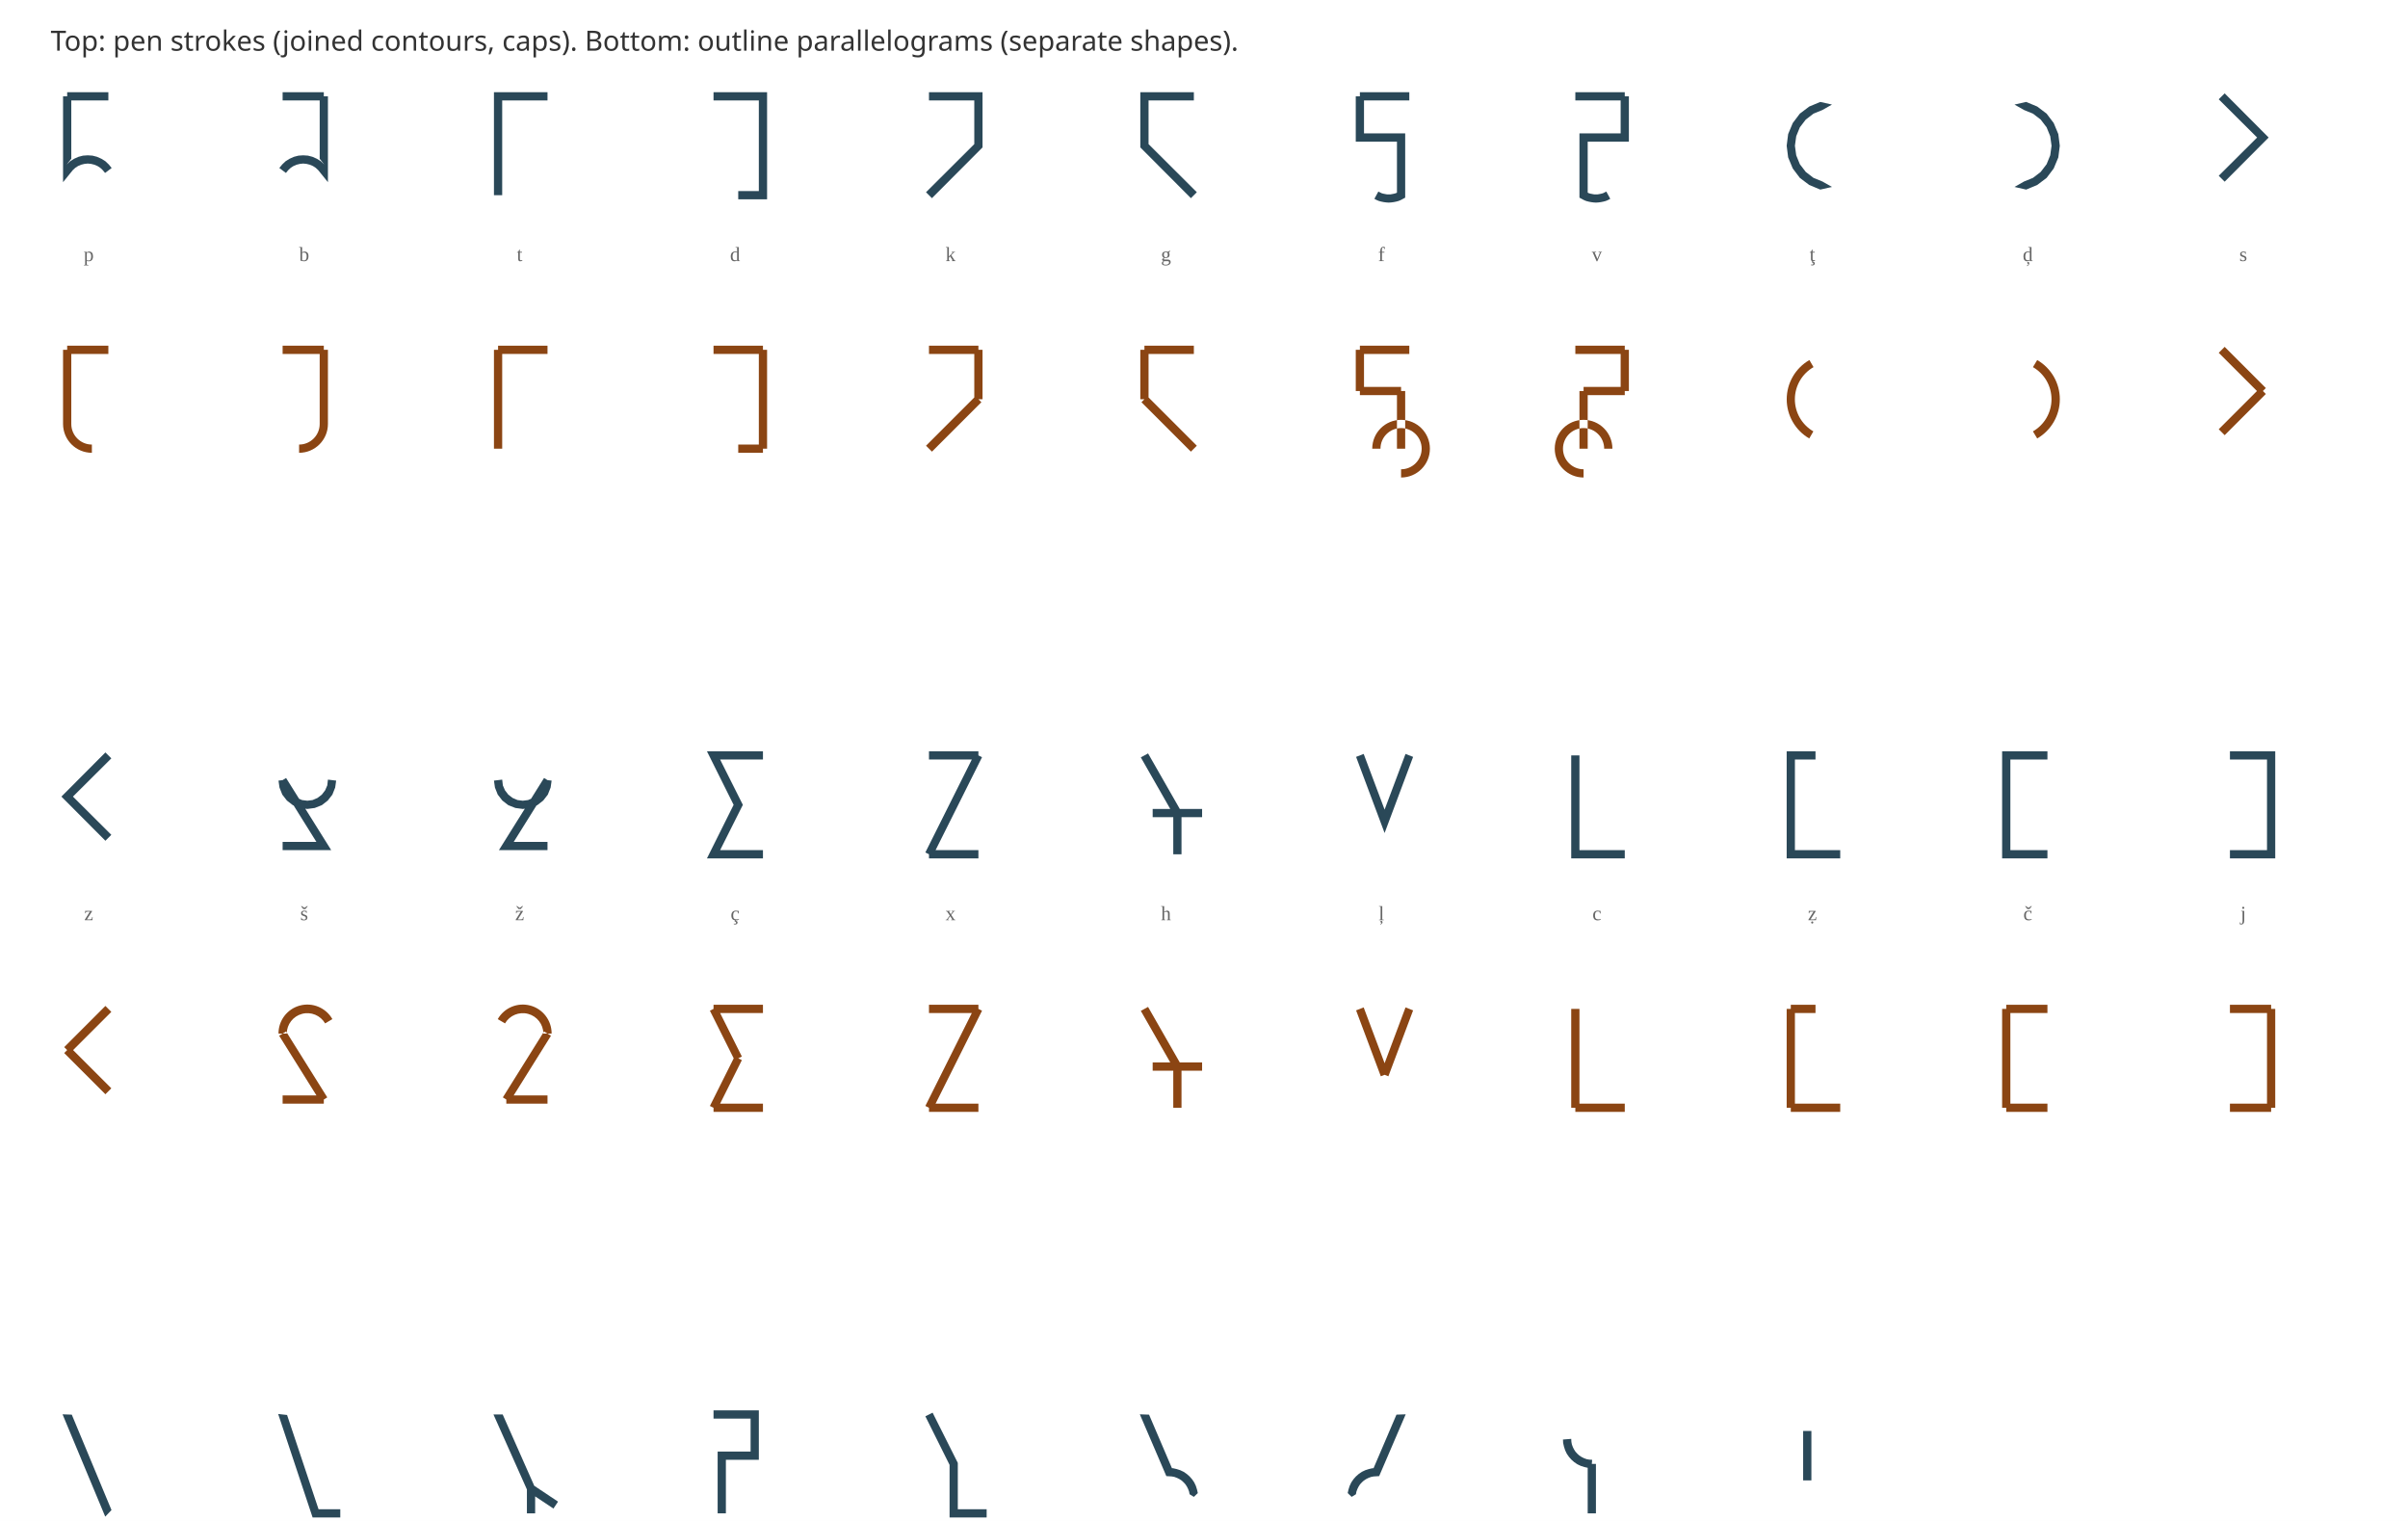
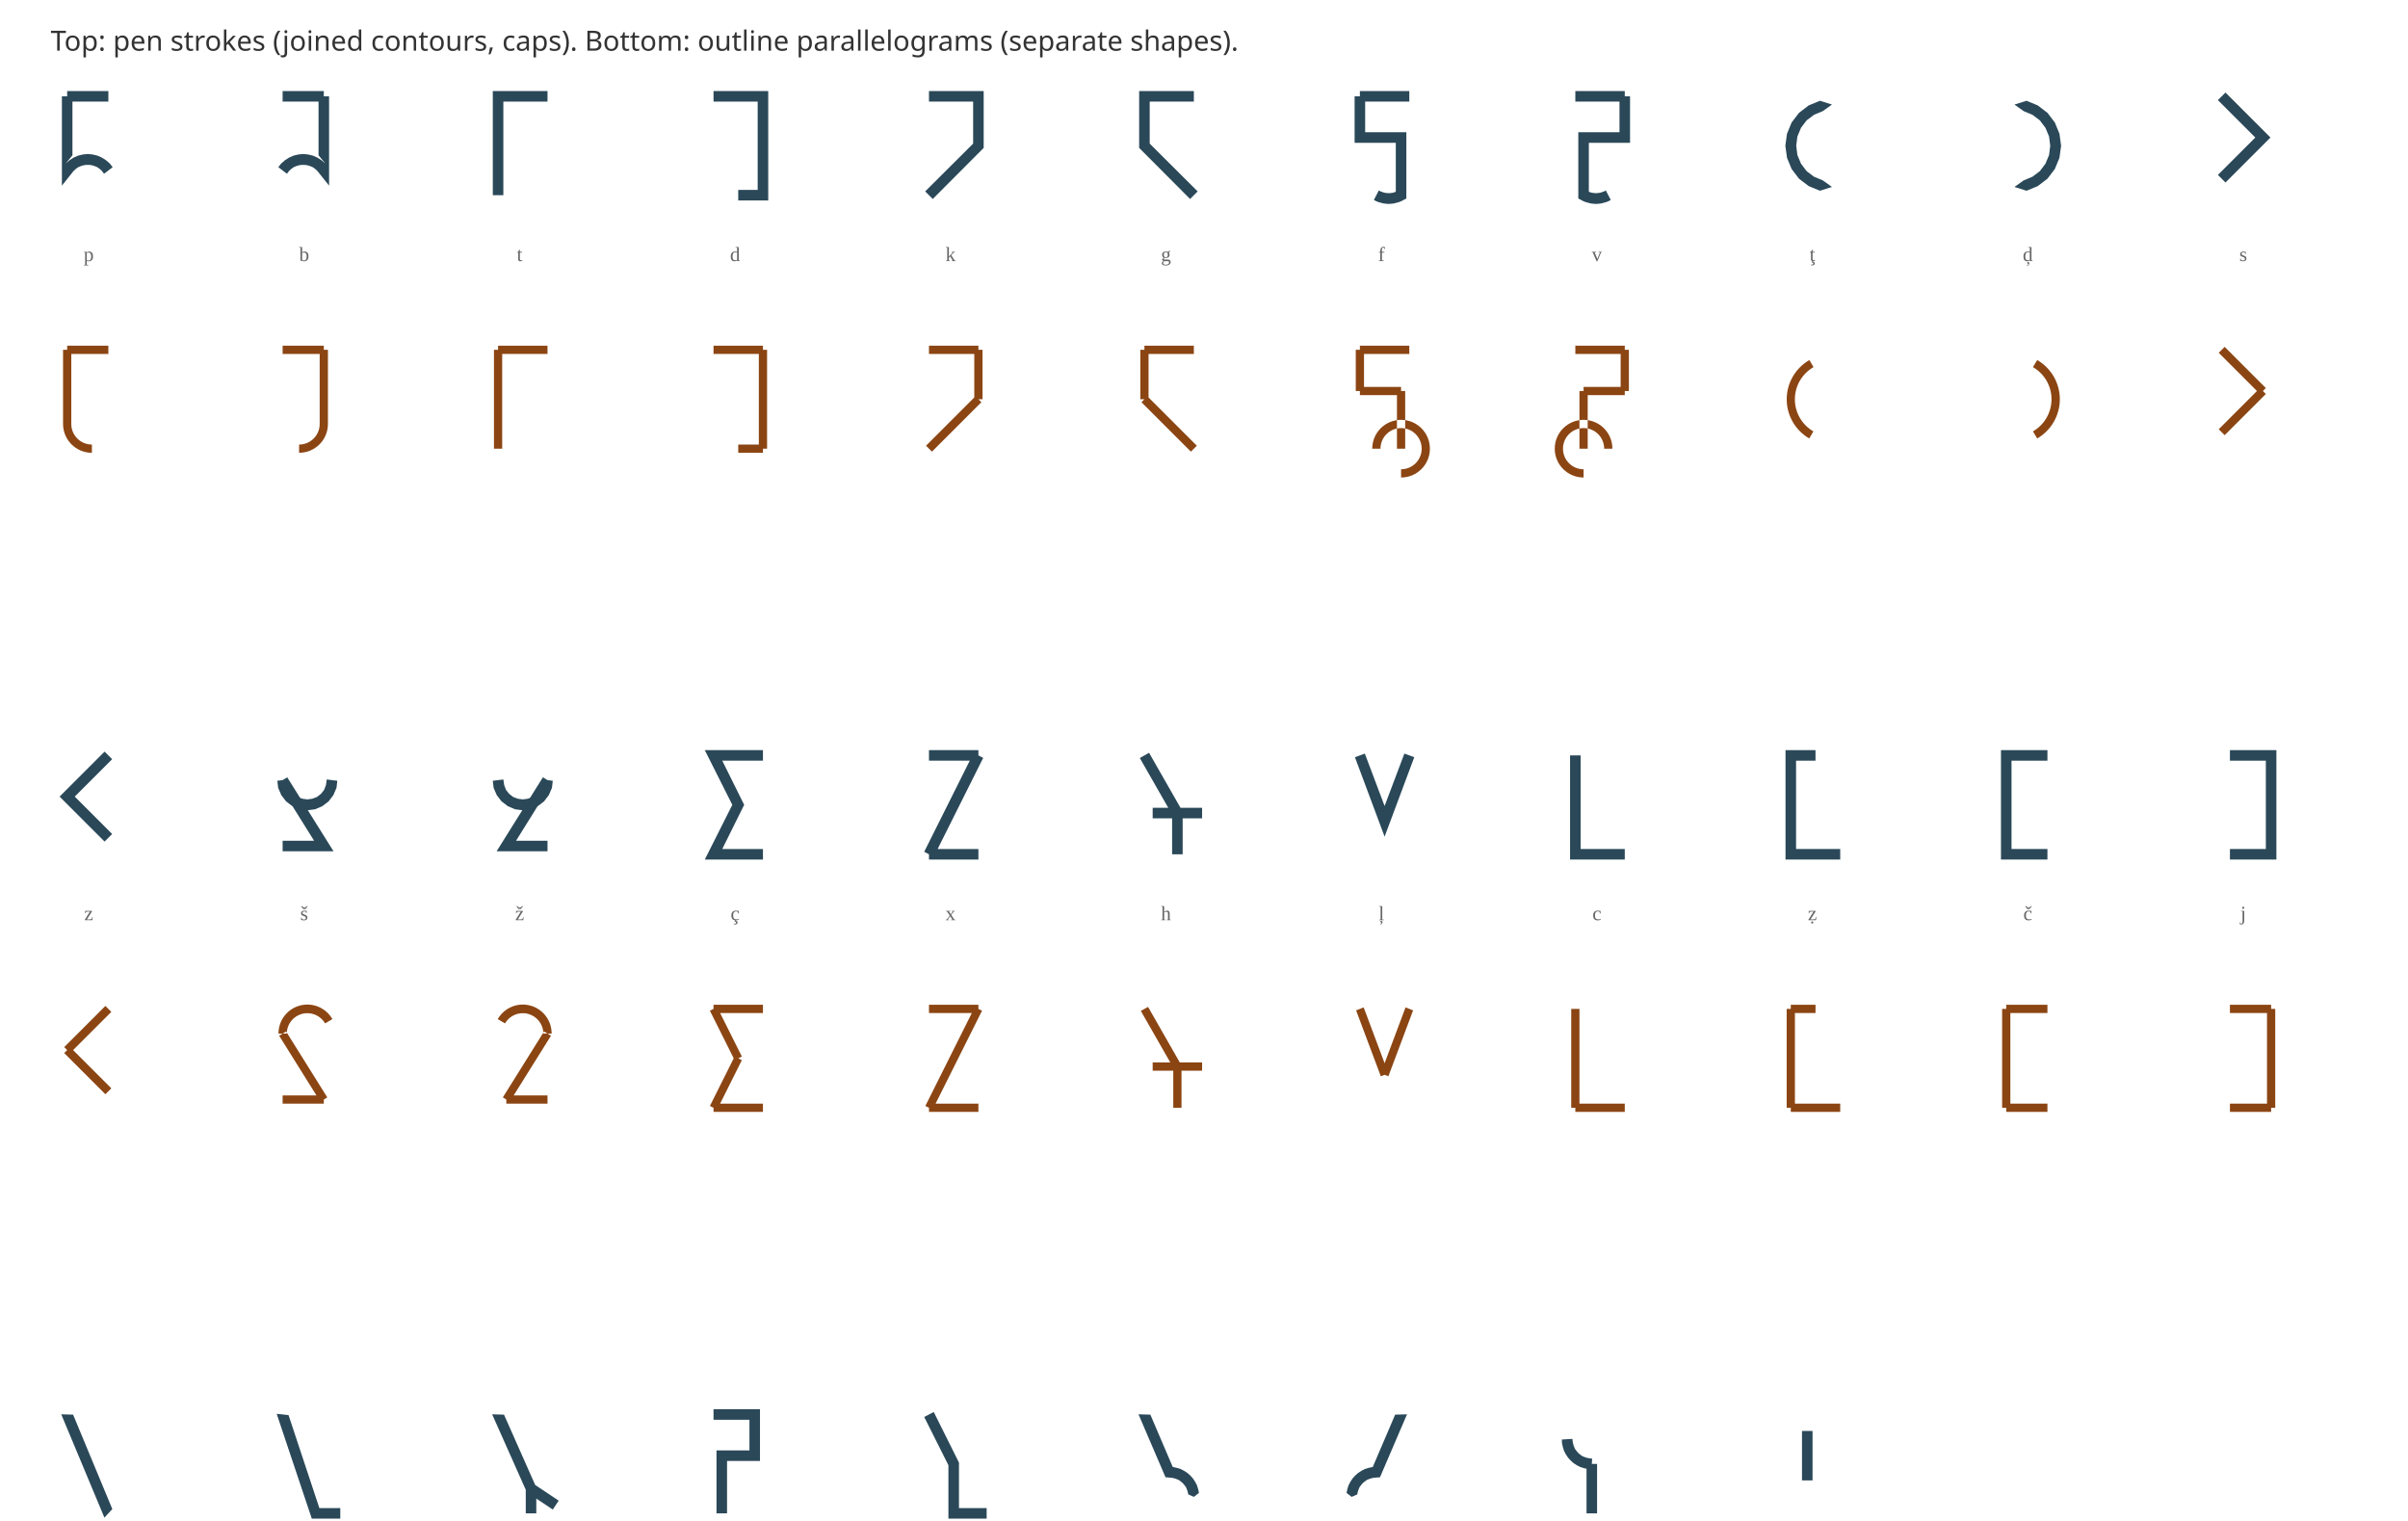
<svg xmlns="http://www.w3.org/2000/svg" width="950" height="600" viewBox="0 0 950 600">
  <rect width="100%" height="100%" fill="white" />
  <text x="20" y="20" font-size="11" font-family="sans-serif" fill="#333">Top: pen strokes (joined contours, caps).  Bottom: outline parallelograms (separate shapes).</text>
  <g transform="translate(20,90) scale(0.065,-0.065)">
-     <path d="M100,825 L350,825 L350,775 L100,775 ZM125,800 L125,421 L97,386 L118,406 L142,421 L169,433 L196,440 L225,442 L254,440 L281,433 L308,421 L332,406 L353,386 L370,365 L330,335 L316,352 L301,366 L284,377 L265,385 L245,390 L225,392 L205,390 L185,385 L166,377 L149,366 L134,352 L75,279 L75,800 Z" fill="#2a4858" fill-rule="nonzero" />
+     <path d="M100,832 L350,832 L350,768 L100,768 ZM132,800 L132,442 L91,392 L114,412 L139,428 L166,440 L195,447 L225,450 L255,447 L284,440 L311,428 L336,412 L359,392 L376,370 L324,330 L311,347 L297,360 L281,371 L263,378 L244,383 L225,384 L206,383 L187,378 L169,371 L153,360 L139,347 L68,258 L68,800 Z" fill="#2a4858" fill-rule="nonzero" />
  </g>
  <g transform="translate(20,190) scale(0.065,-0.065)">
    <path d="M100,825 L350,825 L350,775 L100,775 Z M125,800 L125,350 L75,350 L75,800 Z M75,350 A175,175 0 0,1 250,175 L250,225 A125,125 0 0,0 125,350 Z" fill="#8b4513" fill-rule="nonzero" />
  </g>
  <text x="35" y="103" text-anchor="middle" font-size="8" fill="#666">p</text>
  <g transform="translate(105,90) scale(0.065,-0.065)">
-     <path d="M350,775 L100,775 L100,825 L350,825 ZM375,800 L375,279 L316,352 L301,366 L284,377 L265,385 L245,390 L225,392 L205,390 L185,385 L166,377 L149,366 L134,352 L120,335 L80,365 L97,386 L118,406 L142,421 L169,433 L196,440 L225,442 L254,440 L281,433 L308,421 L332,406 L353,386 L325,421 L325,800 Z" fill="#2a4858" fill-rule="nonzero" />
+     <path d="M350,768 L100,768 L100,832 L350,832 ZM382,800 L382,258 L311,347 L297,360 L281,371 L263,378 L244,383 L225,384 L206,383 L187,378 L169,371 L153,360 L139,347 L126,330 L74,370 L91,392 L114,412 L139,428 L166,440 L195,447 L225,450 L255,447 L284,440 L311,428 L336,412 L359,392 L318,442 L318,800 Z" fill="#2a4858" fill-rule="nonzero" />
  </g>
  <g transform="translate(105,190) scale(0.065,-0.065)">
    <path d="M100,825 L350,825 L350,775 L100,775 Z M375,800 L375,350 L325,350 L325,800 Z M200,175 A175,175 0 0,1 375,350 L325,350 A125,125 0 0,0 200,225 Z" fill="#8b4513" fill-rule="nonzero" />
  </g>
  <text x="120" y="103" text-anchor="middle" font-size="8" fill="#666">b</text>
  <g transform="translate(190,90) scale(0.065,-0.065)">
-     <path d="M75,200 L75,825 L400,825 L400,775 L125,775 L125,200 Z" fill="#2a4858" fill-rule="nonzero" />
+     <path d="M68,200 L68,832 L400,832 L400,768 L132,768 L132,200 Z" fill="#2a4858" fill-rule="nonzero" />
  </g>
  <g transform="translate(190,190) scale(0.065,-0.065)">
    <path d="M125,800 L125,200 L75,200 L75,800 Z M100,825 L400,825 L400,775 L100,775 Z" fill="#8b4513" fill-rule="nonzero" />
  </g>
  <text x="205" y="103" text-anchor="middle" font-size="8" fill="#666">t</text>
  <g transform="translate(275,90) scale(0.065,-0.065)">
-     <path d="M250,225 L375,225 L375,775 L100,775 L100,825 L425,825 L425,175 L250,175 Z" fill="#2a4858" fill-rule="nonzero" />
+     <path d="M250,232 L368,232 L368,768 L100,768 L100,832 L432,832 L432,168 L250,168 Z" fill="#2a4858" fill-rule="nonzero" />
  </g>
  <g transform="translate(275,190) scale(0.065,-0.065)">
    <path d="M425,800 L425,200 L375,200 L375,800 Z M100,825 L400,825 L400,775 L100,775 Z M400,175 L250,175 L250,225 L400,225 Z" fill="#8b4513" fill-rule="nonzero" />
  </g>
  <text x="290" y="103" text-anchor="middle" font-size="8" fill="#666">d</text>
  <g transform="translate(360,90) scale(0.065,-0.065)">
-     <path d="M100,825 L425,825 L425,490 L118,182 L82,218 L375,510 L375,775 L100,775 Z" fill="#2a4858" fill-rule="nonzero" />
+     <path d="M100,832 L432,832 L432,487 L123,177 L77,223 L368,513 L368,768 L100,768 Z" fill="#2a4858" fill-rule="nonzero" />
  </g>
  <g transform="translate(360,190) scale(0.065,-0.065)">
    <path d="M100,825 L400,825 L400,775 L100,775 Z M425,800 L425,500 L375,500 L375,800 Z M418,482 L118,182 L82,218 L382,518 Z" fill="#8b4513" fill-rule="nonzero" />
  </g>
  <text x="375" y="103" text-anchor="middle" font-size="8" fill="#666">k</text>
  <g transform="translate(445,90) scale(0.065,-0.065)">
-     <path d="M400,775 L125,775 L125,510 L418,218 L382,182 L75,490 L75,825 L400,825 Z" fill="#2a4858" fill-rule="nonzero" />
+     <path d="M400,768 L132,768 L132,513 L423,223 L377,177 L68,487 L68,832 L400,832 Z" fill="#2a4858" fill-rule="nonzero" />
  </g>
  <g transform="translate(445,190) scale(0.065,-0.065)">
    <path d="M100,825 L400,825 L400,775 L100,775 Z M125,800 L125,500 L75,500 L75,800 Z M118,518 L418,218 L382,182 L82,482 Z" fill="#8b4513" fill-rule="nonzero" />
  </g>
  <text x="460" y="103" text-anchor="middle" font-size="8" fill="#666">g</text>
  <g transform="translate(530,90) scale(0.065,-0.065)">
-     <path d="M100,825 L400,825 L400,775 L100,775 ZM125,800 L125,575 L375,575 L375,185 L349,171 L335,165 L320,161 L305,158 L290,156 L275,155 L260,156 L245,158 L230,161 L215,165 L201,171 L188,178 L212,222 L222,217 L232,212 L243,209 L253,207 L264,205 L275,205 L286,205 L297,207 L307,209 L318,212 L328,217 L325,215 L325,525 L75,525 L75,800 Z" fill="#2a4858" fill-rule="nonzero" />
+     <path d="M100,832 L400,832 L400,768 L100,768 ZM132,800 L132,582 L382,582 L382,180 L352,164 L337,158 L322,154 L307,150 L291,148 L275,147 L259,148 L243,150 L228,154 L213,158 L198,164 L185,171 L215,229 L225,223 L235,220 L245,216 L255,214 L265,213 L275,212 L285,213 L295,214 L305,216 L315,220 L325,223 L318,220 L318,518 L68,518 L68,800 Z" fill="#2a4858" fill-rule="nonzero" />
  </g>
  <g transform="translate(530,190) scale(0.065,-0.065)">
    <path d="M100,825 L400,825 L400,775 L100,775 Z M125,800 L125,550 L75,550 L75,800 Z M100,575 L350,575 L350,525 L100,525 Z M375,550 L375,200 L325,200 L325,550 Z M350,25 A175,175 0 1,1 175,200 L225,200 A125,125 0 1,0 350,75 Z" fill="#8b4513" fill-rule="nonzero" />
  </g>
  <text x="545" y="103" text-anchor="middle" font-size="8" fill="#666">f</text>
  <g transform="translate(615,90) scale(0.065,-0.065)">
-     <path d="M400,775 L100,775 L100,825 L400,825 ZM425,800 L425,525 L175,525 L175,215 L172,217 L182,212 L193,209 L203,207 L214,205 L225,205 L236,205 L247,207 L257,209 L268,212 L278,217 L288,222 L312,178 L299,171 L285,165 L270,161 L255,158 L240,156 L225,155 L210,156 L195,158 L180,161 L165,165 L151,171 L125,185 L125,575 L375,575 L375,800 Z" fill="#2a4858" fill-rule="nonzero" />
+     <path d="M400,768 L100,768 L100,832 L400,832 ZM432,800 L432,518 L182,518 L182,220 L175,223 L185,220 L195,216 L205,214 L215,213 L225,212 L235,213 L245,214 L255,216 L265,220 L275,223 L285,229 L315,171 L302,164 L287,158 L272,154 L257,150 L241,148 L225,147 L209,148 L193,150 L178,154 L163,158 L148,164 L118,180 L118,582 L368,582 L368,800 Z" fill="#2a4858" fill-rule="nonzero" />
  </g>
  <g transform="translate(615,190) scale(0.065,-0.065)">
    <path d="M100,825 L400,825 L400,775 L100,775 Z M425,800 L425,550 L375,550 L375,800 Z M150,575 L400,575 L400,525 L150,525 Z M175,550 L175,200 L125,200 L125,550 Z M325,200 A175,175 0 1,1 150,25 L150,75 A125,125 0 1,0 275,200 Z" fill="#8b4513" fill-rule="nonzero" />
  </g>
  <text x="630" y="103" text-anchor="middle" font-size="8" fill="#666">v</text>
  <g transform="translate(700,90) scale(0.065,-0.065)">
-     <path d="M350,750 L292,717 L238,695 L191,659 L155,612 L133,558 L125,500 L133,442 L155,388 L191,341 L238,305 L292,283 L350,250 L350,250 L279,234 L212,262 L155,305 L112,362 L84,429 L75,500 L84,571 L112,638 L155,695 L212,738 L279,766 L350,750 Z" fill="#2a4858" fill-rule="nonzero" />
+     <path d="M350,750 L294,710 L241,688 L196,654 L162,609 L140,556 L133,500 L140,444 L162,391 L196,346 L241,312 L294,290 L350,250 L350,250 L277,227 L209,255 L150,300 L105,359 L77,427 L67,500 L77,573 L105,641 L150,700 L209,745 L277,773 L350,750 Z" fill="#2a4858" fill-rule="nonzero" />
  </g>
  <g transform="translate(700,190) scale(0.065,-0.065)">
    <path d="M213,738 A275,275 0 0,1 212,262 L237,305 A225,225 0 0,0 238,695 Z" fill="#8b4513" fill-rule="nonzero" />
  </g>
  <text x="715" y="103" text-anchor="middle" font-size="8" fill="#666">ţ</text>
  <g transform="translate(785,90) scale(0.065,-0.065)">
-     <path d="M150,750 L221,766 L288,738 L345,695 L388,638 L416,571 L425,500 L416,429 L388,362 L345,305 L288,262 L221,234 L150,250 L150,250 L208,283 L262,305 L309,341 L345,388 L367,442 L375,500 L367,558 L345,612 L309,659 L262,695 L208,717 L150,750 Z" fill="#2a4858" fill-rule="nonzero" />
+     <path d="M150,750 L223,773 L291,745 L350,700 L395,641 L423,573 L433,500 L423,427 L395,359 L350,300 L291,255 L223,227 L150,250 L150,250 L206,290 L259,312 L304,346 L338,391 L360,444 L367,500 L360,556 L338,609 L304,654 L259,688 L206,710 L150,750 Z" fill="#2a4858" fill-rule="nonzero" />
  </g>
  <g transform="translate(785,190) scale(0.065,-0.065)">
    <path d="M288,262 A275,275 0 0,1 288,738 L262,695 A225,225 0 0,0 262,305 Z" fill="#8b4513" fill-rule="nonzero" />
  </g>
  <text x="800" y="103" text-anchor="middle" font-size="8" fill="#666">ḑ</text>
  <g transform="translate(870,90) scale(0.065,-0.065)">
-     <path d="M118,818 L385,550 L118,282 L82,318 L315,550 L82,782 Z" fill="#2a4858" fill-rule="nonzero" />
+     <path d="M123,823 L396,550 L123,277 L77,323 L304,550 L77,777 Z" fill="#2a4858" fill-rule="nonzero" />
  </g>
  <g transform="translate(870,190) scale(0.065,-0.065)">
    <path d="M118,818 L368,568 L332,532 L82,782 Z M368,532 L118,282 L82,318 L332,568 Z" fill="#8b4513" fill-rule="nonzero" />
  </g>
  <text x="885" y="103" text-anchor="middle" font-size="8" fill="#666">s</text>
  <g transform="translate(20,350) scale(0.065,-0.065)">
-     <path d="M368,782 L135,550 L368,318 L332,282 L65,550 L332,818 Z" fill="#2a4858" fill-rule="nonzero" />
+     <path d="M373,777 L146,550 L373,323 L327,277 L54,550 L327,823 Z" fill="#2a4858" fill-rule="nonzero" />
  </g>
  <g transform="translate(20,450) scale(0.065,-0.065)">
    <path d="M368,782 L118,532 L82,568 L332,818 Z M118,568 L368,318 L332,282 L82,532 Z" fill="#8b4513" fill-rule="nonzero" />
  </g>
  <text x="35" y="363" text-anchor="middle" font-size="8" fill="#666">z</text>
  <g transform="translate(105,350) scale(0.065,-0.065)">
-     <path d="M125,653 L129,618 L142,588 L162,562 L188,542 L218,529 L250,525 L282,529 L312,542 L338,562 L358,588 L371,618 L375,653 L425,647 L419,605 L402,562 L374,526 L338,498 L295,481 L250,475 L205,481 L162,498 L126,526 L98,562 L81,605 L75,647 ZM121,663 L395,225 L100,225 L100,275 L305,275 L79,637 Z" fill="#2a4858" fill-rule="nonzero" />
+     <path d="M132,654 L137,620 L148,591 L167,567 L191,548 L220,537 L250,533 L280,537 L309,548 L333,567 L352,591 L363,620 L368,654 L432,646 L427,603 L408,559 L379,521 L341,492 L297,473 L250,467 L203,473 L159,492 L121,521 L92,559 L73,603 L68,646 ZM128,667 L409,218 L100,218 L100,282 L291,282 L72,633 Z" fill="#2a4858" fill-rule="nonzero" />
  </g>
  <g transform="translate(105,450) scale(0.065,-0.065)">
    <path d="M402,738 A175,175 0 0,1 75,650 L125,650 A125,125 0 0,0 358,712 Z M121,663 L371,263 L329,237 L79,637 Z M100,275 L350,275 L350,225 L100,225 Z" fill="#8b4513" fill-rule="nonzero" />
  </g>
  <text x="120" y="363" text-anchor="middle" font-size="8" fill="#666">š</text>
  <g transform="translate(190,350) scale(0.065,-0.065)">
-     <path d="M425,647 L419,605 L402,562 L374,526 L338,498 L295,481 L250,475 L205,481 L162,498 L126,526 L98,562 L81,605 L75,647 L125,653 L129,618 L142,588 L162,562 L188,542 L218,529 L250,525 L282,529 L312,542 L338,562 L358,588 L371,618 L375,653 ZM421,637 L195,275 L400,275 L400,225 L105,225 L379,663 Z" fill="#2a4858" fill-rule="nonzero" />
+     <path d="M432,646 L427,603 L408,559 L379,521 L341,492 L297,473 L250,467 L203,473 L159,492 L121,521 L92,559 L73,603 L68,646 L132,654 L137,620 L148,591 L167,567 L191,548 L220,537 L250,533 L280,537 L309,548 L333,567 L352,591 L363,620 L368,654 ZM428,633 L209,282 L400,282 L400,218 L91,218 L372,667 Z" fill="#2a4858" fill-rule="nonzero" />
  </g>
  <g transform="translate(190,450) scale(0.065,-0.065)">
    <path d="M425,650 A175,175 0 0,1 98,738 L142,712 A125,125 0 0,0 375,650 Z M421,637 L171,237 L129,263 L379,663 Z M150,275 L400,275 L400,225 L150,225 Z" fill="#8b4513" fill-rule="nonzero" />
  </g>
  <text x="205" y="363" text-anchor="middle" font-size="8" fill="#666">ž</text>
  <g transform="translate(275,350) scale(0.065,-0.065)">
-     <path d="M400,775 L140,775 L278,500 L140,225 L400,225 L400,175 L60,175 L222,500 L60,825 L400,825 Z" fill="#2a4858" fill-rule="nonzero" />
+     <path d="M400,768 L153,768 L286,500 L153,232 L400,232 L400,168 L47,168 L214,500 L47,832 L400,832 Z" fill="#2a4858" fill-rule="nonzero" />
  </g>
  <g transform="translate(275,450) scale(0.065,-0.065)">
    <path d="M100,825 L400,825 L400,775 L100,775 Z M122,811 L272,511 L228,489 L78,789 Z M272,489 L122,189 L78,211 L228,511 Z M100,225 L400,225 L400,175 L100,175 Z" fill="#8b4513" fill-rule="nonzero" />
  </g>
  <text x="290" y="363" text-anchor="middle" font-size="8" fill="#666">ç</text>
  <g transform="translate(360,350) scale(0.065,-0.065)">
-     <path d="M100,825 L400,825 L400,775 L100,775 ZM422,789 L122,189 L78,211 L378,811 ZM100,225 L400,225 L400,175 L100,175 Z" fill="#2a4858" fill-rule="nonzero" />
+     <path d="M100,832 L400,832 L400,768 L100,768 ZM429,785 L129,185 L71,215 L371,815 ZM100,232 L400,232 L400,168 L100,168 Z" fill="#2a4858" fill-rule="nonzero" />
  </g>
  <g transform="translate(360,450) scale(0.065,-0.065)">
    <path d="M100,825 L400,825 L400,775 L100,775 Z M422,789 L122,189 L78,211 L378,811 Z M100,225 L400,225 L400,175 L100,175 Z" fill="#8b4513" fill-rule="nonzero" />
  </g>
  <text x="375" y="363" text-anchor="middle" font-size="8" fill="#666">x</text>
  <g transform="translate(445,350) scale(0.065,-0.065)">
-     <path d="M122,812 L325,457 L325,200 L275,200 L275,443 L78,788 ZM150,475 L450,475 L450,425 L150,425 Z" fill="#2a4858" fill-rule="nonzero" />
+     <path d="M128,816 L332,459 L332,200 L268,200 L268,441 L72,784 ZM150,482 L450,482 L450,418 L150,418 Z" fill="#2a4858" fill-rule="nonzero" />
  </g>
  <g transform="translate(445,450) scale(0.065,-0.065)">
    <path d="M122,812 L322,462 L278,438 L78,788 Z M325,450 L325,200 L275,200 L275,450 Z M150,475 L450,475 L450,425 L150,425 Z" fill="#8b4513" fill-rule="nonzero" />
  </g>
  <text x="460" y="363" text-anchor="middle" font-size="8" fill="#666">h</text>
  <g transform="translate(530,350) scale(0.065,-0.065)">
-     <path d="M123,809 L250,471 L377,809 L423,791 L250,329 L77,791 Z" fill="#2a4858" fill-rule="nonzero" />
+     <path d="M130,811 L250,493 L370,811 L430,789 L250,307 L70,789 Z" fill="#2a4858" fill-rule="nonzero" />
  </g>
  <g transform="translate(530,450) scale(0.065,-0.065)">
    <path d="M123,809 L273,409 L227,391 L77,791 Z M227,409 L377,809 L423,791 L273,391 Z" fill="#8b4513" fill-rule="nonzero" />
  </g>
  <text x="545" y="363" text-anchor="middle" font-size="8" fill="#666">ļ</text>
  <g transform="translate(615,350) scale(0.065,-0.065)">
-     <path d="M125,800 L125,225 L400,225 L400,175 L75,175 L75,800 Z" fill="#2a4858" fill-rule="nonzero" />
+     <path d="M132,800 L132,232 L400,232 L400,168 L68,168 L68,800 Z" fill="#2a4858" fill-rule="nonzero" />
  </g>
  <g transform="translate(615,450) scale(0.065,-0.065)">
    <path d="M125,800 L125,200 L75,200 L75,800 Z M100,225 L400,225 L400,175 L100,175 Z" fill="#8b4513" fill-rule="nonzero" />
  </g>
  <text x="630" y="363" text-anchor="middle" font-size="8" fill="#666">c</text>
  <g transform="translate(700,350) scale(0.065,-0.065)">
-     <path d="M250,775 L125,775 L125,225 L400,225 L400,175 L75,175 L75,825 L250,825 Z" fill="#2a4858" fill-rule="nonzero" />
+     <path d="M250,768 L132,768 L132,232 L400,232 L400,168 L68,168 L68,832 L250,832 Z" fill="#2a4858" fill-rule="nonzero" />
  </g>
  <g transform="translate(700,450) scale(0.065,-0.065)">
    <path d="M125,800 L125,200 L75,200 L75,800 Z M100,225 L400,225 L400,175 L100,175 Z M100,825 L250,825 L250,775 L100,775 Z" fill="#8b4513" fill-rule="nonzero" />
  </g>
  <text x="715" y="363" text-anchor="middle" font-size="8" fill="#666">ẓ</text>
  <g transform="translate(785,350) scale(0.065,-0.065)">
-     <path d="M350,775 L125,775 L125,225 L350,225 L350,175 L75,175 L75,825 L350,825 Z" fill="#2a4858" fill-rule="nonzero" />
+     <path d="M350,768 L132,768 L132,232 L350,232 L350,168 L68,168 L68,832 L350,832 Z" fill="#2a4858" fill-rule="nonzero" />
  </g>
  <g transform="translate(785,450) scale(0.065,-0.065)">
    <path d="M125,800 L125,200 L75,200 L75,800 Z M100,825 L350,825 L350,775 L100,775 Z M100,225 L350,225 L350,175 L100,175 Z" fill="#8b4513" fill-rule="nonzero" />
  </g>
  <text x="800" y="363" text-anchor="middle" font-size="8" fill="#666">č</text>
  <g transform="translate(870,350) scale(0.065,-0.065)">
-     <path d="M150,825 L425,825 L425,175 L150,175 L150,225 L375,225 L375,775 L150,775 Z" fill="#2a4858" fill-rule="nonzero" />
+     <path d="M150,832 L432,832 L432,168 L150,168 L150,232 L368,232 L368,768 L150,768 Z" fill="#2a4858" fill-rule="nonzero" />
  </g>
  <g transform="translate(870,450) scale(0.065,-0.065)">
    <path d="M425,800 L425,200 L375,200 L375,800 Z M150,825 L400,825 L400,775 L150,775 Z M150,225 L400,225 L400,175 L150,175 Z" fill="#8b4513" fill-rule="nonzero" />
  </g>
  <text x="885" y="363" text-anchor="middle" font-size="8" fill="#666">j</text>
  <g transform="translate(20,610) scale(0.065,-0.065)">
-     <path d="M128,799 L369,220 L331,180 L72,801 Z" fill="#2a4858" fill-rule="nonzero" />
+     <path d="M136,799 L374,226 L326,174 L64,801 Z" fill="#2a4858" fill-rule="nonzero" />
  </g>
  <g transform="translate(20,710) scale(0.065,-0.065)">
    <path d="M123,810 L373,210 L327,190 L77,790 Z" fill="#8b4513" fill-rule="nonzero" />
  </g>
  <text x="35" y="623" text-anchor="middle" font-size="8" fill="#666">m</text>
  <g transform="translate(105,610) scale(0.065,-0.065)">
-     <path d="M127,797 L318,225 L450,225 L450,175 L282,175 L73,803 Z" fill="#2a4858" fill-rule="nonzero" />
+     <path d="M136,796 L323,232 L450,232 L450,168 L277,168 L64,804 Z" fill="#2a4858" fill-rule="nonzero" />
  </g>
  <g transform="translate(105,710) scale(0.065,-0.065)">
    <path d="M124,808 L324,208 L276,192 L76,792 Z M300,225 L450,225 L450,175 L300,175 Z" fill="#8b4513" fill-rule="nonzero" />
  </g>
  <text x="120" y="623" text-anchor="middle" font-size="8" fill="#666">n</text>
  <g transform="translate(190,610) scale(0.065,-0.065)">
-     <path d="M128,800 L325,355 L325,200 L275,200 L275,345 L72,800 ZM314,371 L464,271 L436,229 L286,329 Z" fill="#2a4858" fill-rule="nonzero" />
+     <path d="M136,799 L332,357 L332,200 L268,200 L268,343 L64,801 ZM318,377 L468,277 L432,223 L282,323 Z" fill="#2a4858" fill-rule="nonzero" />
  </g>
  <g transform="translate(190,710) scale(0.065,-0.065)">
    <path d="M123,810 L323,360 L277,340 L77,790 Z M325,350 L325,200 L275,200 L275,350 Z M314,371 L464,271 L436,229 L286,329 Z" fill="#8b4513" fill-rule="nonzero" />
  </g>
  <text x="205" y="623" text-anchor="middle" font-size="8" fill="#666">ň</text>
  <g transform="translate(275,610) scale(0.065,-0.065)">
-     <path d="M100,825 L375,825 L375,525 L175,525 L175,200 L125,200 L125,575 L325,575 L325,775 L100,775 Z" fill="#2a4858" fill-rule="nonzero" />
+     <path d="M100,832 L382,832 L382,518 L182,518 L182,200 L118,200 L118,582 L318,582 L318,768 L100,768 Z" fill="#2a4858" fill-rule="nonzero" />
  </g>
  <g transform="translate(275,710) scale(0.065,-0.065)">
    <path d="M100,825 L350,825 L350,775 L100,775 Z M375,800 L375,550 L325,550 L325,800 Z M150,575 L350,575 L350,525 L150,525 Z M175,550 L175,200 L125,200 L125,550 Z" fill="#8b4513" fill-rule="nonzero" />
  </g>
  <text x="290" y="623" text-anchor="middle" font-size="8" fill="#666">r</text>
  <g transform="translate(360,610) scale(0.065,-0.065)">
-     <path d="M122,811 L275,506 L275,225 L450,225 L450,175 L225,175 L225,494 L78,789 Z" fill="#2a4858" fill-rule="nonzero" />
+     <path d="M129,815 L282,508 L282,232 L450,232 L450,168 L218,168 L218,492 L71,785 Z" fill="#2a4858" fill-rule="nonzero" />
  </g>
  <g transform="translate(360,710) scale(0.065,-0.065)">
    <path d="M122,811 L272,511 L228,489 L78,789 Z M275,500 L275,200 L225,200 L225,500 Z M250,225 L450,225 L450,175 L250,175 Z" fill="#8b4513" fill-rule="nonzero" />
  </g>
  <text x="375" y="623" text-anchor="middle" font-size="8" fill="#666">l</text>
  <g transform="translate(445,610) scale(0.065,-0.065)">
-     <path d="M128,799 L267,474 L273,474 L295,469 L317,462 L338,452 L357,439 L374,424 L389,407 L402,388 L412,367 L419,345 L424,323 L400,300 L400,300 L374,316 L371,332 L365,348 L358,362 L349,376 L338,388 L326,399 L312,408 L298,415 L282,421 L266,424 L233,426 L72,801 Z" fill="#2a4858" fill-rule="nonzero" />
+     <path d="M136,799 L272,481 L274,481 L297,476 L320,469 L341,458 L361,445 L379,429 L395,411 L408,391 L419,370 L426,347 L431,324 L400,300 L400,300 L366,315 L363,330 L358,345 L352,359 L343,371 L333,383 L321,393 L309,402 L295,408 L280,413 L265,416 L228,419 L64,801 Z" fill="#2a4858" fill-rule="nonzero" />
  </g>
  <g transform="translate(445,710) scale(0.065,-0.065)">
    <path d="M123,810 L273,460 L227,440 L77,790 Z M250,475 A175,175 0 0,0 425,300 L375,300 A125,125 0 0,1 250,425 Z" fill="#8b4513" fill-rule="nonzero" />
  </g>
  <text x="460" y="623" text-anchor="middle" font-size="8" fill="#666">w</text>
  <g transform="translate(530,610) scale(0.065,-0.065)">
-     <path d="M378,801 L217,426 L184,424 L168,421 L152,415 L138,408 L124,399 L112,388 L101,376 L92,362 L85,348 L79,332 L76,316 L50,300 L50,300 L26,323 L31,345 L38,367 L48,388 L61,407 L76,424 L93,439 L112,452 L133,462 L155,469 L177,474 L183,474 L322,799 Z" fill="#2a4858" fill-rule="nonzero" />
+     <path d="M386,801 L222,419 L185,416 L170,413 L155,408 L141,402 L129,393 L117,383 L107,371 L98,359 L92,345 L87,330 L84,315 L50,300 L50,300 L19,324 L24,347 L31,370 L42,391 L55,411 L71,429 L89,445 L109,458 L130,469 L153,476 L176,481 L178,481 L314,799 Z" fill="#2a4858" fill-rule="nonzero" />
  </g>
  <g transform="translate(530,710) scale(0.065,-0.065)">
    <path d="M373,790 L223,440 L177,460 L327,810 Z M200,475 A175,175 0 0,1 25,300 L75,300 A125,125 0 0,0 200,425 Z" fill="#8b4513" fill-rule="nonzero" />
  </g>
  <text x="545" y="623" text-anchor="middle" font-size="8" fill="#666">y</text>
  <g transform="translate(615,610) scale(0.065,-0.065)">
-     <path d="M75,652 L76,634 L79,618 L85,602 L92,588 L101,574 L112,562 L124,551 L138,542 L152,535 L168,529 L184,526 L202,525 L198,475 L177,476 L155,481 L133,488 L112,498 L93,511 L76,526 L61,543 L48,562 L38,583 L31,605 L26,627 L25,648 ZM225,500 L225,200 L175,200 L175,500 Z" fill="#2a4858" fill-rule="nonzero" />
+     <path d="M82,652 L84,635 L87,620 L92,605 L98,591 L107,579 L117,567 L129,557 L141,548 L155,542 L170,537 L185,534 L202,532 L198,468 L176,469 L153,474 L130,481 L109,492 L89,505 L71,521 L55,539 L42,559 L31,580 L24,603 L19,626 L18,648 ZM232,500 L232,200 L168,200 L168,500 Z" fill="#2a4858" fill-rule="nonzero" />
  </g>
  <g transform="translate(615,710) scale(0.065,-0.065)">
    <path d="M375,650 A175,175 0 1,1 200,475 L200,525 A125,125 0 1,0 325,650 Z M225,500 L225,200 L175,200 L175,500 Z" fill="#8b4513" fill-rule="nonzero" />
  </g>
  <text x="630" y="623" text-anchor="middle" font-size="8" fill="#666">ř</text>
  <g transform="translate(700,610) scale(0.065,-0.065)">
-     <path d="M225,700 L225,400 L175,400 L175,700 Z" fill="#2a4858" fill-rule="nonzero" />
+     <path d="M232,700 L232,400 L168,400 L168,700 Z" fill="#2a4858" fill-rule="nonzero" />
  </g>
  <g transform="translate(700,710) scale(0.065,-0.065)">
    <path d="M225,700 L225,400 L175,400 L175,700 Z" fill="#8b4513" fill-rule="nonzero" />
  </g>
  <text x="715" y="623" text-anchor="middle" font-size="8" fill="#666">'</text>
</svg>
